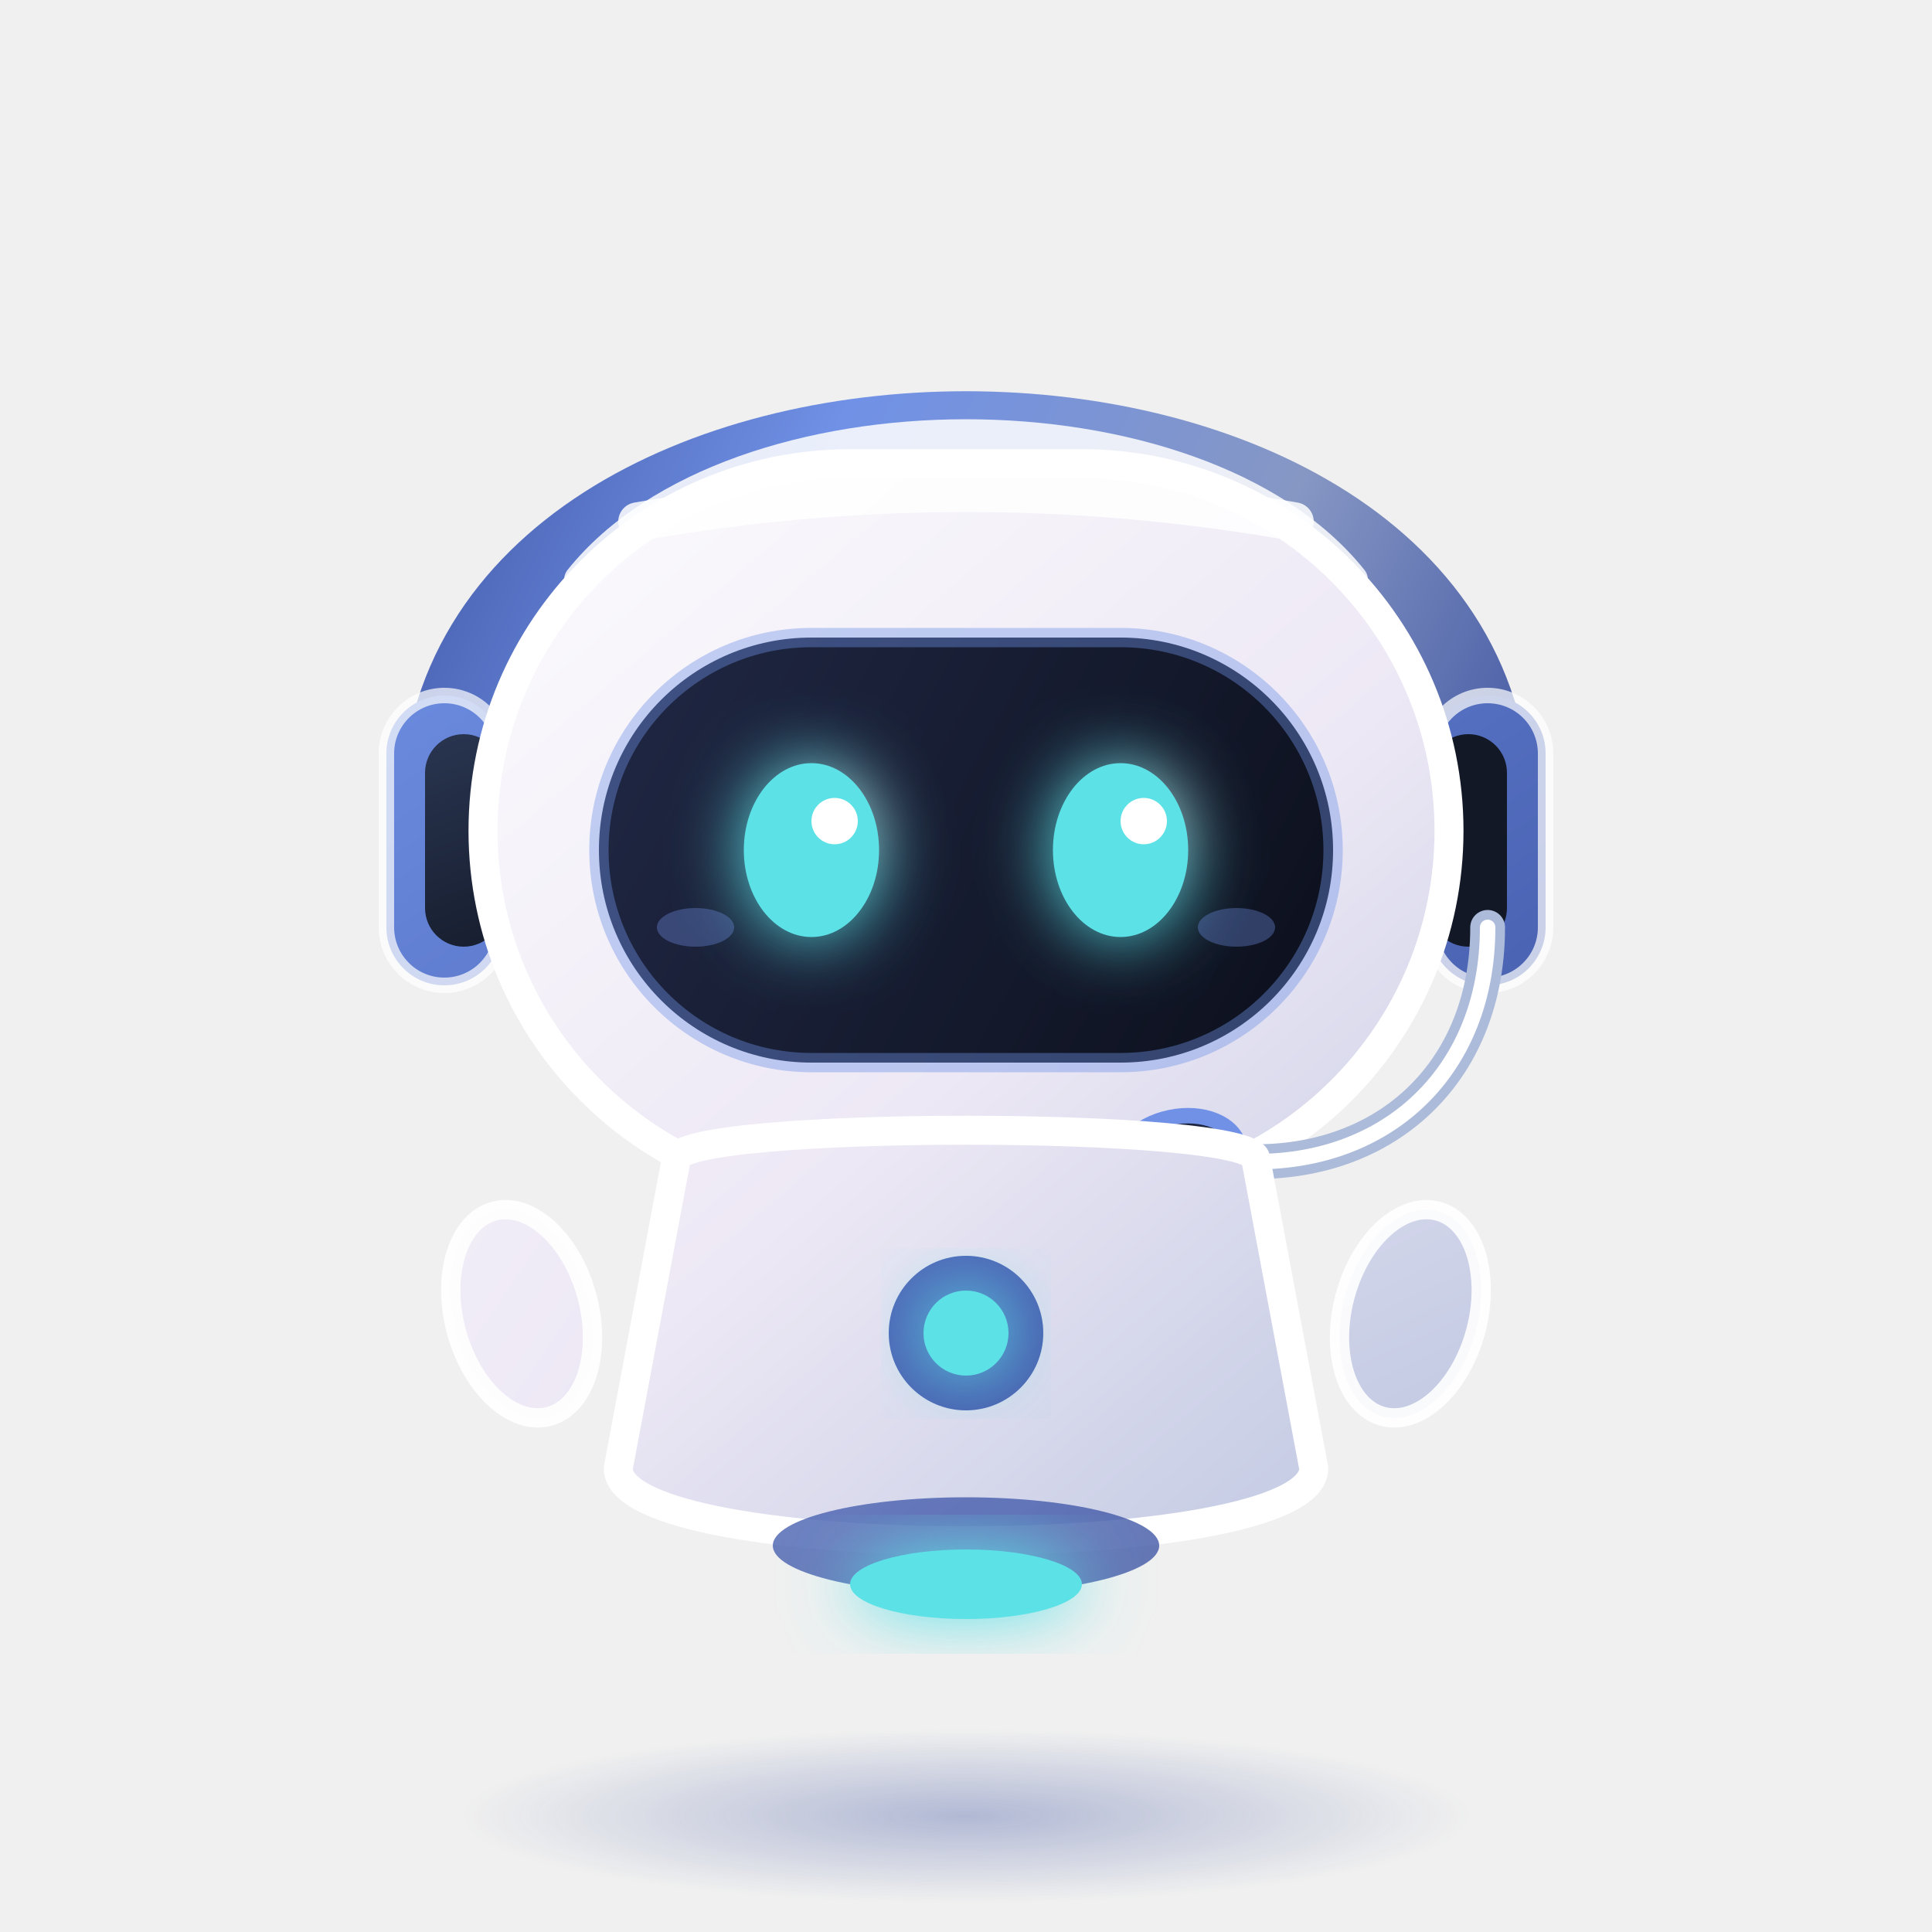
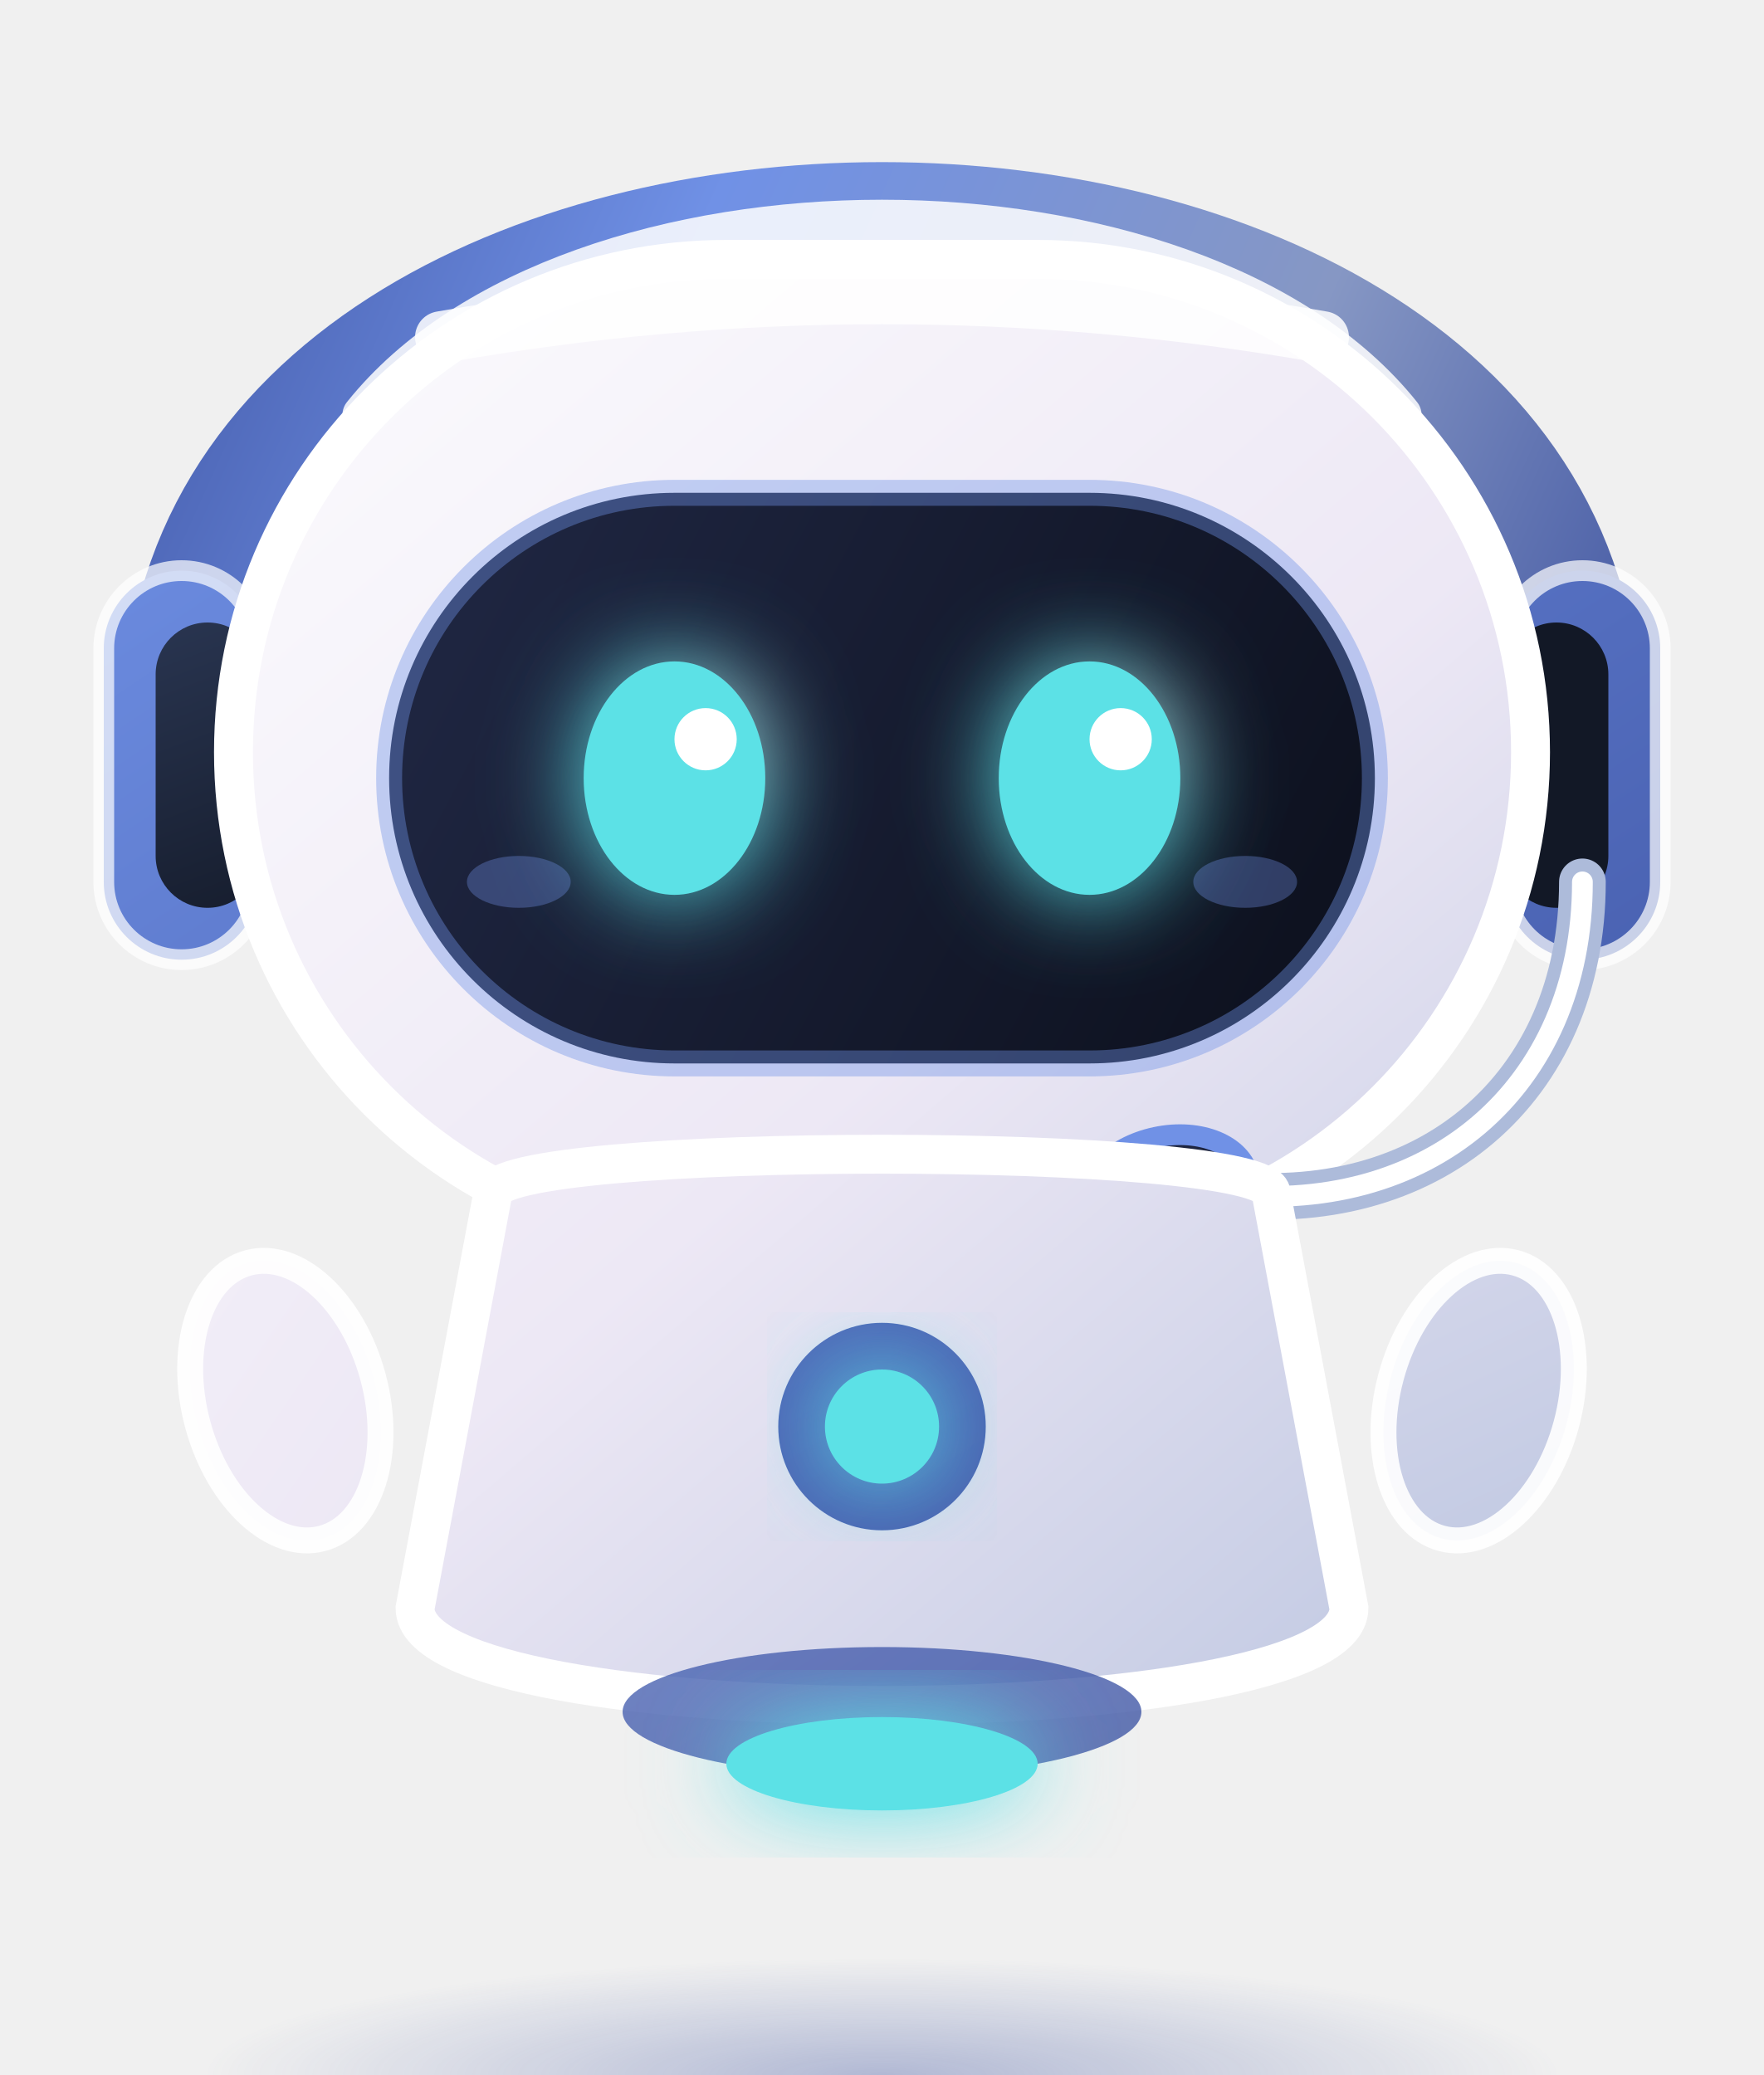
- <svg xmlns="http://www.w3.org/2000/svg" viewBox="0 0 100 100" fill="none">
+ <svg xmlns="http://www.w3.org/2000/svg" viewBox="16 14 68 80" fill="none">
  <defs>
    <linearGradient id="sylChassis" x1="20" y1="20" x2="80" y2="90" gradientUnits="userSpaceOnUse">
      <stop offset="0%" stop-color="#FFFFFF" />
      <stop offset="50%" stop-color="#EDE8F5" />
      <stop offset="100%" stop-color="#ADBBDA" />
    </linearGradient>
    <linearGradient id="sylBlue" x1="30" y1="20" x2="70" y2="80" gradientUnits="userSpaceOnUse">
      <stop offset="0%" stop-color="#7091E6" />
      <stop offset="100%" stop-color="#3D52A0" />
    </linearGradient>
    <linearGradient id="sylHeadband" x1="20" y1="18" x2="80" y2="45" gradientUnits="userSpaceOnUse">
      <stop offset="0%" stop-color="#3D52A0" />
      <stop offset="35%" stop-color="#7091E6" />
      <stop offset="70%" stop-color="#8697C4" />
      <stop offset="100%" stop-color="#3D52A0" />
    </linearGradient>
    <linearGradient id="sylVisor" x1="35" y1="36" x2="65" y2="52" gradientUnits="userSpaceOnUse">
      <stop offset="0%" stop-color="#1E2540" />
      <stop offset="100%" stop-color="#0E1220" />
    </linearGradient>
    <linearGradient id="sylCushion" x1="20" y1="36" x2="26" y2="52" gradientUnits="userSpaceOnUse">
      <stop offset="0%" stop-color="#2D3A58" />
      <stop offset="100%" stop-color="#121826" />
    </linearGradient>
    <filter id="sylEyeGlow" x="-50%" y="-50%" width="200%" height="200%">
      <feGaussianBlur stdDeviation="1.8" result="blur" />
      <feMerge>
        <feMergeNode in="blur" />
        <feMergeNode in="SourceGraphic" />
      </feMerge>
    </filter>
    <radialGradient id="sylShadow" cx="50%" cy="50%" r="50%">
      <stop offset="0%" stop-color="rgba(61, 82, 160, 0.35)" />
      <stop offset="100%" stop-color="rgba(61, 82, 160, 0)" />
    </radialGradient>
  </defs>
  <ellipse cx="50" cy="94" rx="26" ry="4.5" fill="url(#sylShadow)" />
  <g class="syl-robot-body">
    <path d="M 23 42 C 23 16, 77 16, 77 42" stroke="url(#sylHeadband)" stroke-width="4.5" stroke-linecap="round" fill="none" />
    <path d="M 30 30 C 38 20, 62 20, 70 30" stroke="rgba(255, 255, 255, 0.85)" stroke-width="1.6" stroke-linecap="round" fill="none" />
    <g>
      <rect x="20" y="36" width="6" height="15" rx="3" fill="url(#sylBlue)" stroke="rgba(255,255,255,0.7)" stroke-width="0.8" />
      <rect x="22" y="38" width="4" height="11" rx="2" fill="url(#sylCushion)" />
    </g>
    <g>
      <rect x="74" y="36" width="6" height="15" rx="3" fill="url(#sylBlue)" stroke="rgba(255,255,255,0.7)" stroke-width="0.8" />
      <rect x="74" y="38" width="4" height="11" rx="2" fill="url(#sylCushion)" />
    </g>
    <rect x="25" y="24" width="50" height="38" rx="19" fill="url(#sylChassis)" stroke="#FFFFFF" stroke-width="1.5" />
    <path d="M 33 27 Q 50 24 67 27" stroke="rgba(255,255,255,0.85)" stroke-width="2" stroke-linecap="round" />
    <rect x="31" y="33" width="38" height="22" rx="11" fill="url(#sylVisor)" stroke="rgba(112, 145, 230, 0.4)" stroke-width="1" />
    <g filter="url(#sylEyeGlow)">
      <ellipse cx="42" cy="44" rx="3.5" ry="4.5" fill="#5CE1E6" />
      <circle cx="43.2" cy="42.5" r="1.2" fill="#FFFFFF" />
      <ellipse cx="58" cy="44" rx="3.5" ry="4.5" fill="#5CE1E6" />
      <circle cx="59.2" cy="42.5" r="1.2" fill="#FFFFFF" />
    </g>
    <ellipse cx="36" cy="48" rx="2" ry="1" fill="rgba(112, 145, 230, 0.35)" />
    <ellipse cx="64" cy="48" rx="2" ry="1" fill="rgba(112, 145, 230, 0.35)" />
    <g class="syl-boom-mic">
      <path d="M 77 48 C 77 56, 71 61, 63 60" stroke="#ADBBDA" stroke-width="1.8" stroke-linecap="round" fill="none" />
      <path d="M 77 48 C 77 56, 71 61, 63 60" stroke="#FFFFFF" stroke-width="0.8" stroke-linecap="round" fill="none" />
      <ellipse cx="61" cy="60" rx="3.2" ry="2.2" fill="#1E2540" stroke="#7091E6" stroke-width="0.8" transform="rotate(-12 61 60)" />
      <circle cx="60" cy="59.8" r="0.8" fill="#5CE1E6" filter="url(#sylEyeGlow)" />
    </g>
    <path d="M 35 60 C 35 58, 65 58, 65 60 L 68 76 C 68 81, 32 81, 32 76 Z" fill="url(#sylChassis)" stroke="#FFFFFF" stroke-width="1.5" />
    <circle cx="50" cy="69" r="4" fill="url(#sylBlue)" />
    <circle cx="50" cy="69" r="2.2" fill="#5CE1E6" filter="url(#sylEyeGlow)" />
    <ellipse cx="27" cy="68" rx="3.5" ry="5.5" fill="url(#sylChassis)" stroke="rgba(255,255,255,0.9)" stroke-width="1" transform="rotate(-15 27 68)" />
    <ellipse cx="73" cy="68" rx="3.5" ry="5.5" fill="url(#sylChassis)" stroke="rgba(255,255,255,0.9)" stroke-width="1" transform="rotate(15 73 68)" />
    <ellipse cx="50" cy="80" rx="10" ry="2.5" fill="url(#sylBlue)" opacity="0.8" />
    <ellipse cx="50" cy="82" rx="6" ry="1.8" fill="#5CE1E6" filter="url(#sylEyeGlow)" />
  </g>
</svg>
